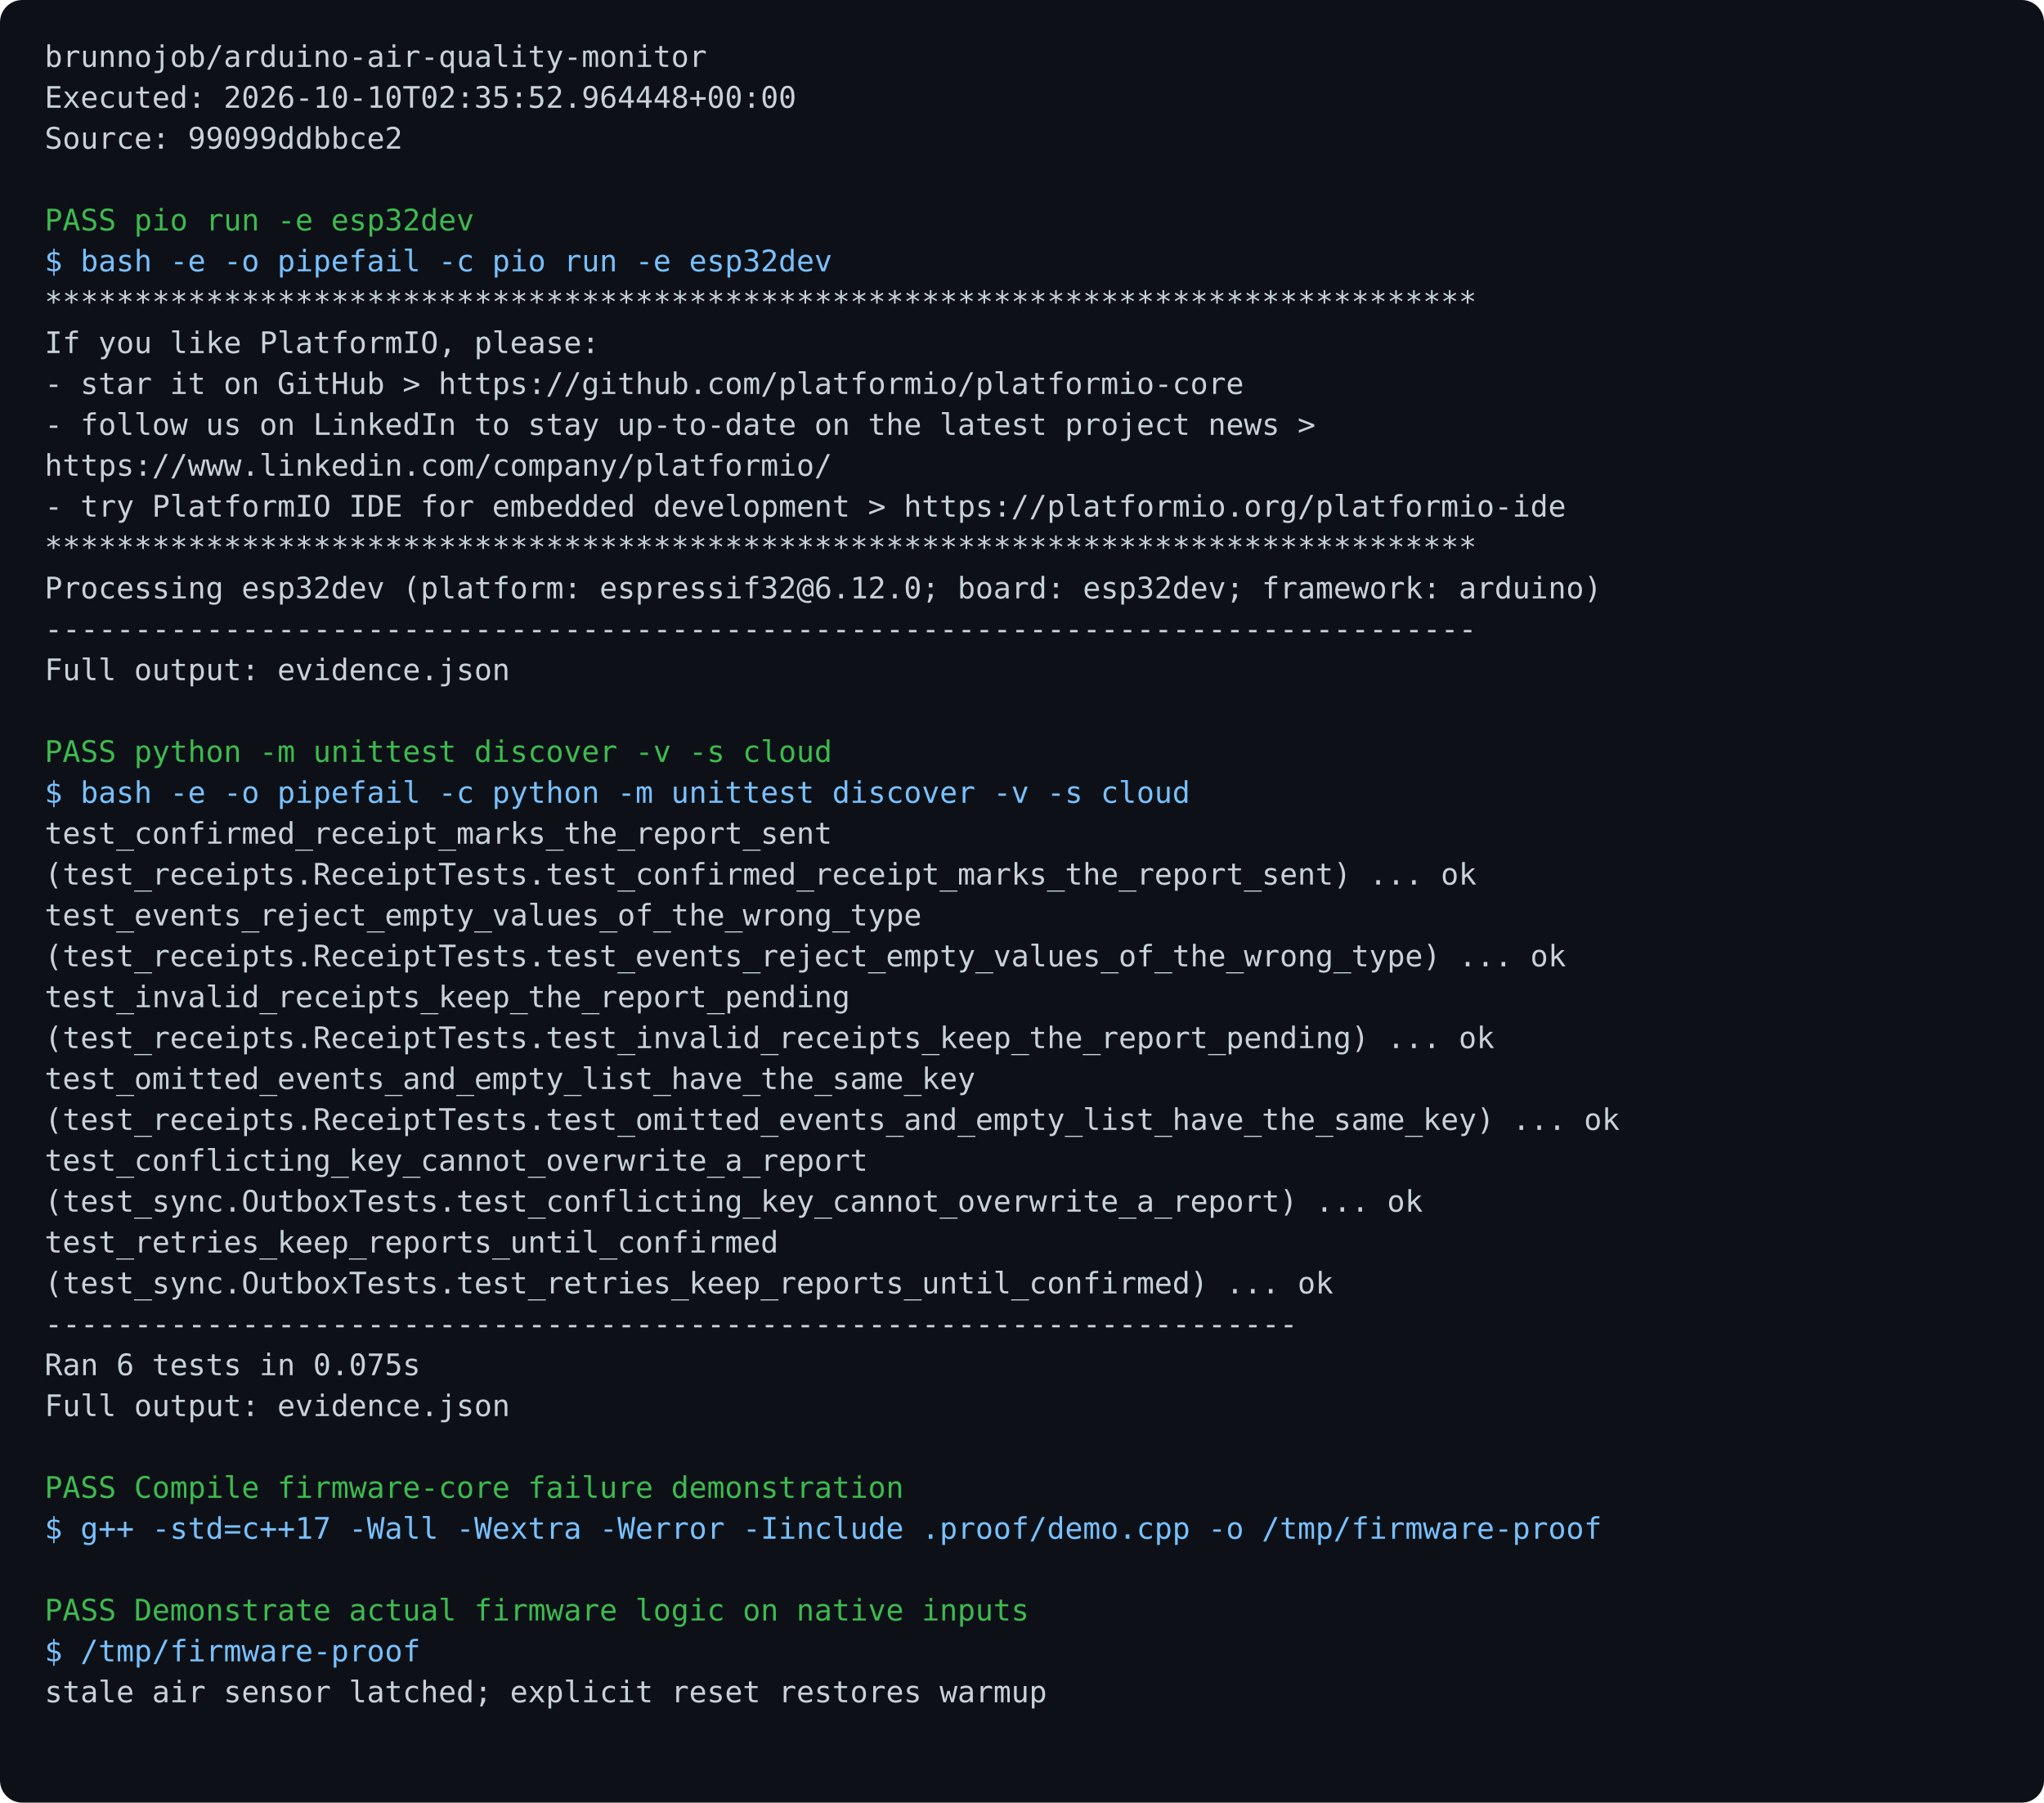
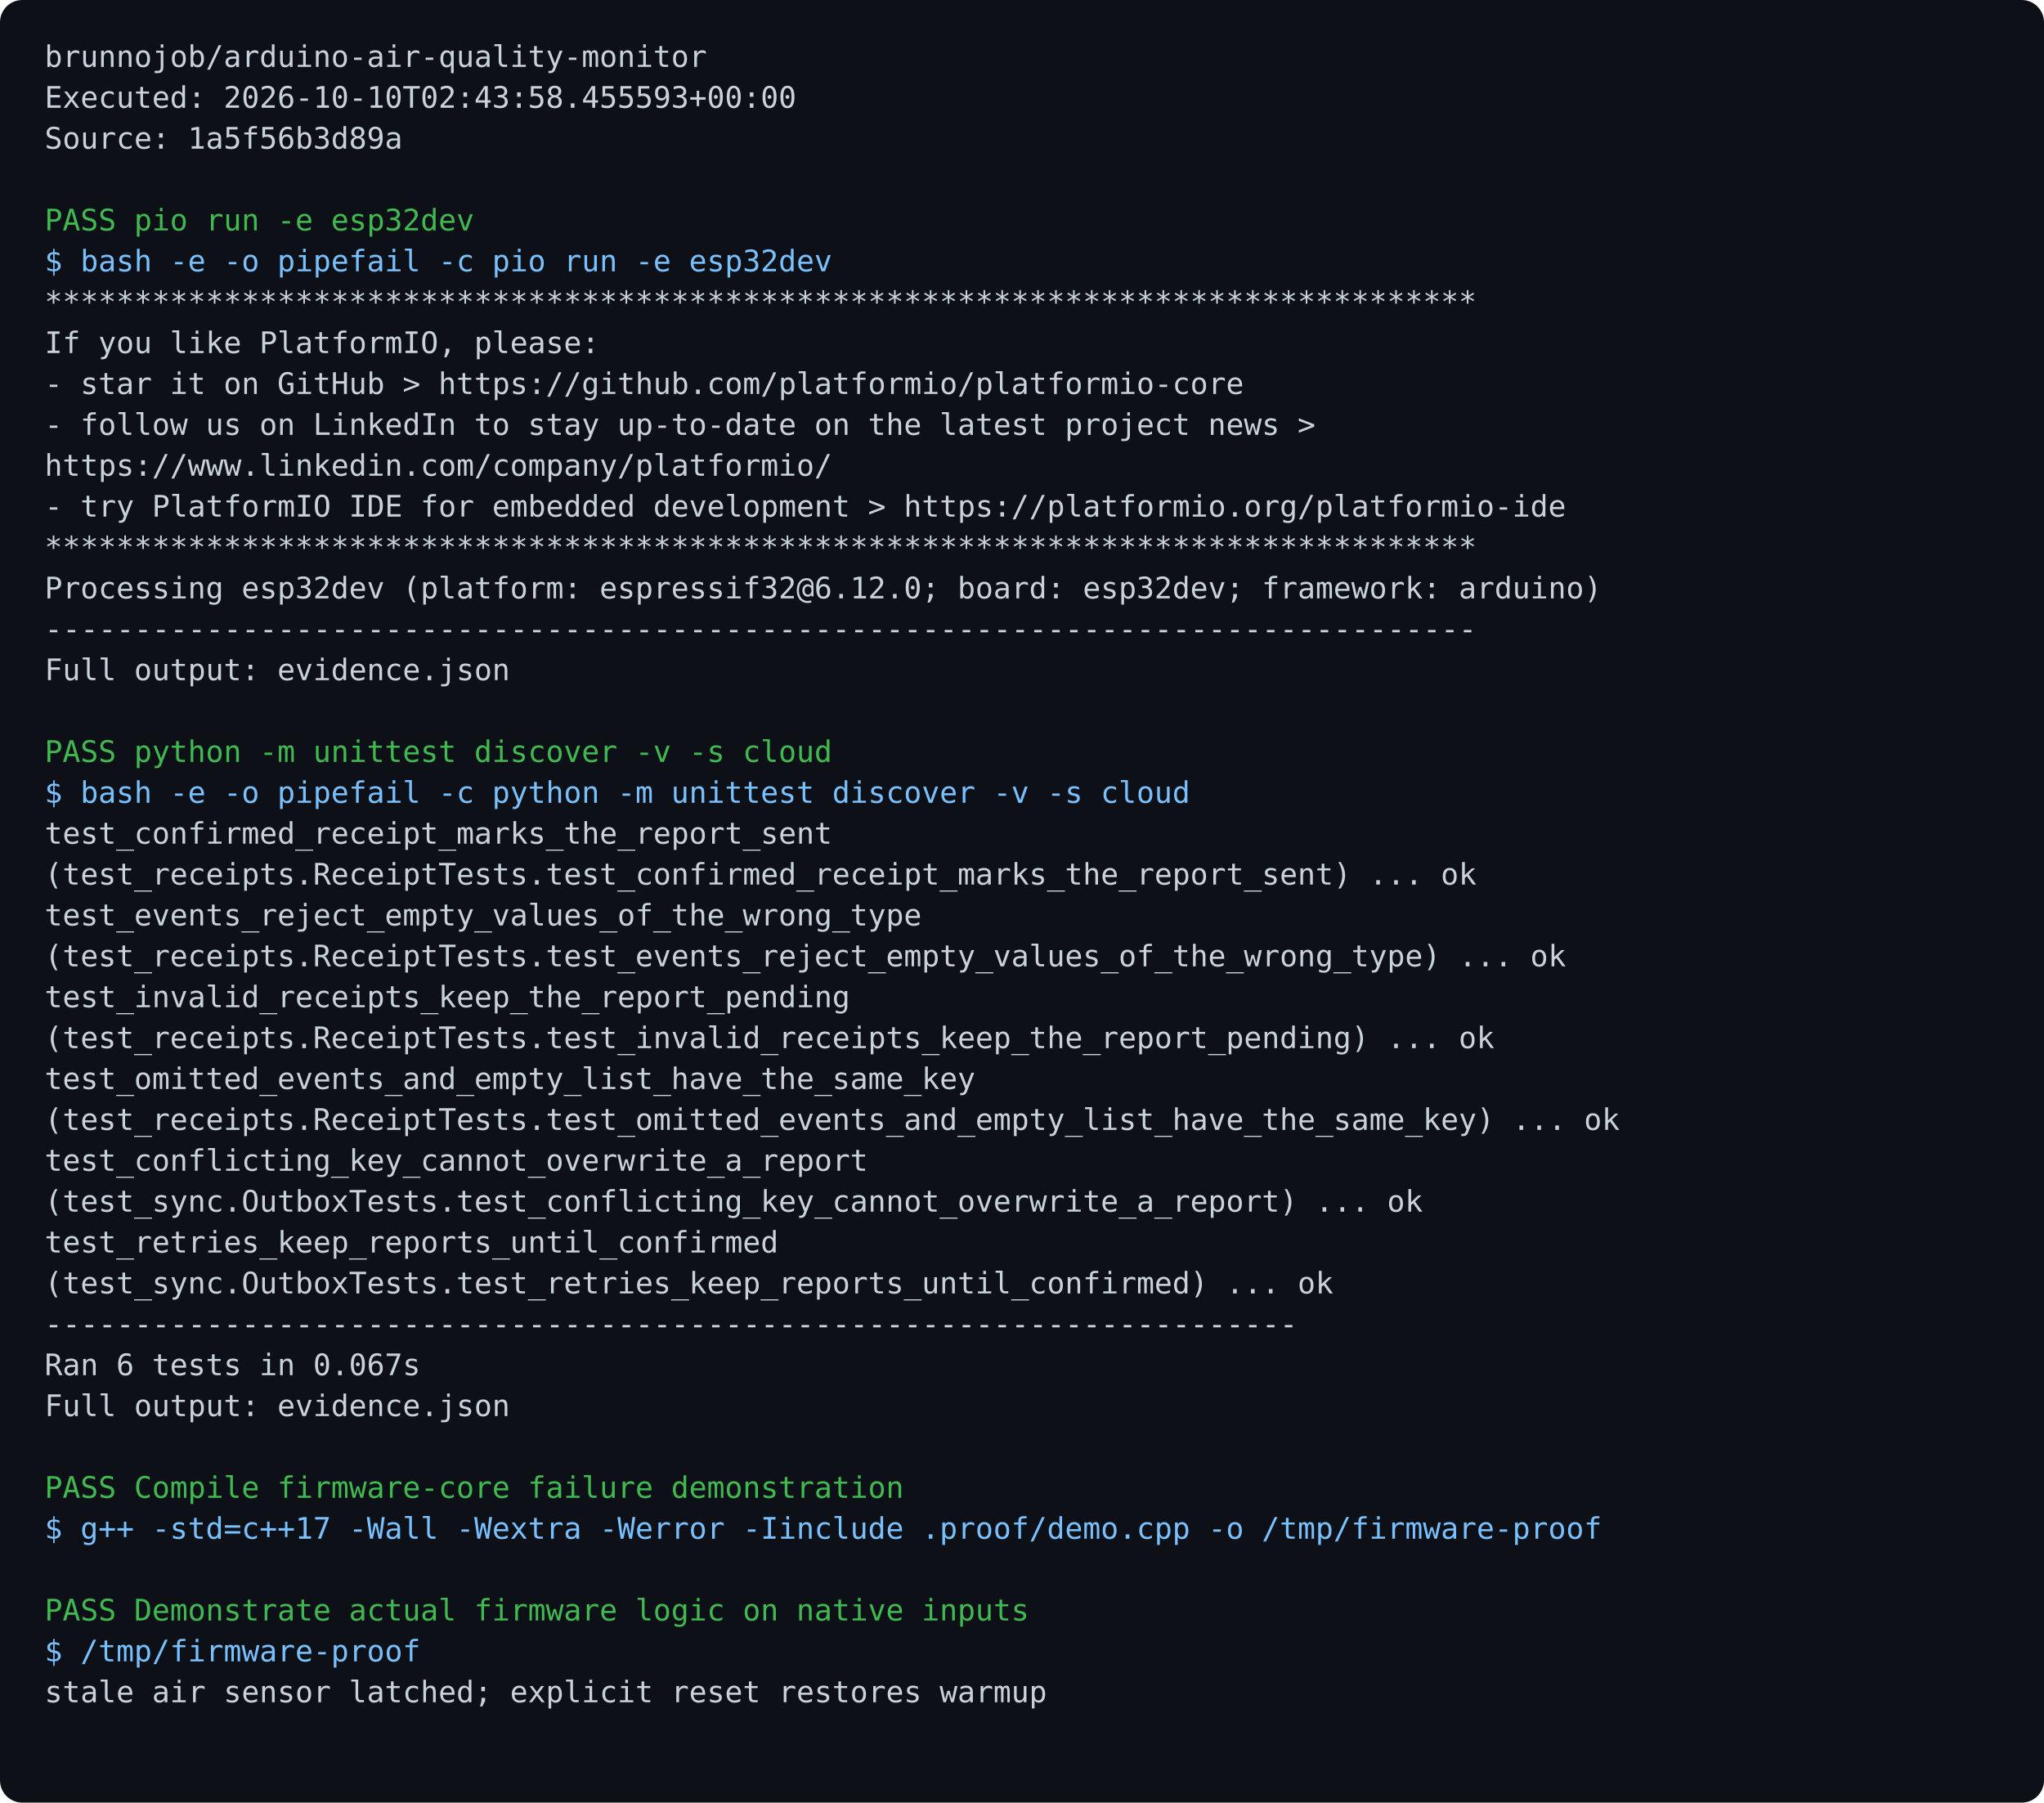
<svg xmlns="http://www.w3.org/2000/svg" width="1100" height="970" viewBox="0 0 1100 970">
  <rect width="1100" height="970" rx="12" fill="#0d1117" />
  <g font-family="monospace" font-size="16">
    <text x="24" y="36" fill="#c9d1d9">brunnojob/arduino-air-quality-monitor</text>
-     <text x="24" y="58" fill="#c9d1d9">Executed: 2026-10-10T02:35:52.964448+00:00</text>
-     <text x="24" y="80" fill="#c9d1d9">Source: 99099ddbbce2</text>
+     <text x="24" y="58" fill="#c9d1d9">Executed: 2026-10-10T02:43:58.455593+00:00</text>
+     <text x="24" y="80" fill="#c9d1d9">Source: 1a5f56b3d89a</text>
    <text x="24" y="102" fill="#c9d1d9" />
    <text x="24" y="124" fill="#3fb950">PASS pio run -e esp32dev</text>
    <text x="24" y="146" fill="#79c0ff">$ bash -e -o pipefail -c pio run -e esp32dev</text>
    <text x="24" y="168" fill="#c9d1d9">********************************************************************************</text>
    <text x="24" y="190" fill="#c9d1d9">If you like PlatformIO, please:</text>
    <text x="24" y="212" fill="#c9d1d9">- star it on GitHub &gt; https://github.com/platformio/platformio-core</text>
    <text x="24" y="234" fill="#c9d1d9">- follow us on LinkedIn to stay up-to-date on the latest project news &gt; </text>
    <text x="24" y="256" fill="#c9d1d9">https://www.linkedin.com/company/platformio/</text>
    <text x="24" y="278" fill="#c9d1d9">- try PlatformIO IDE for embedded development &gt; https://platformio.org/platformio-ide</text>
    <text x="24" y="300" fill="#c9d1d9">********************************************************************************</text>
    <text x="24" y="322" fill="#c9d1d9">Processing esp32dev (platform: espressif32@6.12.0; board: esp32dev; framework: arduino)</text>
    <text x="24" y="344" fill="#c9d1d9">--------------------------------------------------------------------------------</text>
    <text x="24" y="366" fill="#c9d1d9">Full output: evidence.json</text>
    <text x="24" y="388" fill="#c9d1d9" />
    <text x="24" y="410" fill="#3fb950">PASS python -m unittest discover -v -s cloud</text>
    <text x="24" y="432" fill="#79c0ff">$ bash -e -o pipefail -c python -m unittest discover -v -s cloud</text>
    <text x="24" y="454" fill="#c9d1d9">test_confirmed_receipt_marks_the_report_sent </text>
    <text x="24" y="476" fill="#c9d1d9">(test_receipts.ReceiptTests.test_confirmed_receipt_marks_the_report_sent) ... ok</text>
    <text x="24" y="498" fill="#c9d1d9">test_events_reject_empty_values_of_the_wrong_type </text>
    <text x="24" y="520" fill="#c9d1d9">(test_receipts.ReceiptTests.test_events_reject_empty_values_of_the_wrong_type) ... ok</text>
    <text x="24" y="542" fill="#c9d1d9">test_invalid_receipts_keep_the_report_pending </text>
    <text x="24" y="564" fill="#c9d1d9">(test_receipts.ReceiptTests.test_invalid_receipts_keep_the_report_pending) ... ok</text>
    <text x="24" y="586" fill="#c9d1d9">test_omitted_events_and_empty_list_have_the_same_key </text>
    <text x="24" y="608" fill="#c9d1d9">(test_receipts.ReceiptTests.test_omitted_events_and_empty_list_have_the_same_key) ... ok</text>
    <text x="24" y="630" fill="#c9d1d9">test_conflicting_key_cannot_overwrite_a_report </text>
    <text x="24" y="652" fill="#c9d1d9">(test_sync.OutboxTests.test_conflicting_key_cannot_overwrite_a_report) ... ok</text>
    <text x="24" y="674" fill="#c9d1d9">test_retries_keep_reports_until_confirmed </text>
    <text x="24" y="696" fill="#c9d1d9">(test_sync.OutboxTests.test_retries_keep_reports_until_confirmed) ... ok</text>
    <text x="24" y="718" fill="#c9d1d9">----------------------------------------------------------------------</text>
-     <text x="24" y="740" fill="#c9d1d9">Ran 6 tests in 0.075s</text>
+     <text x="24" y="740" fill="#c9d1d9">Ran 6 tests in 0.067s</text>
    <text x="24" y="762" fill="#c9d1d9">Full output: evidence.json</text>
    <text x="24" y="784" fill="#c9d1d9" />
    <text x="24" y="806" fill="#3fb950">PASS Compile firmware-core failure demonstration</text>
    <text x="24" y="828" fill="#79c0ff">$ g++ -std=c++17 -Wall -Wextra -Werror -Iinclude .proof/demo.cpp -o /tmp/firmware-proof</text>
    <text x="24" y="850" fill="#c9d1d9" />
    <text x="24" y="872" fill="#3fb950">PASS Demonstrate actual firmware logic on native inputs</text>
    <text x="24" y="894" fill="#79c0ff">$ /tmp/firmware-proof</text>
    <text x="24" y="916" fill="#c9d1d9">stale air sensor latched; explicit reset restores warmup</text>
  </g>
</svg>
